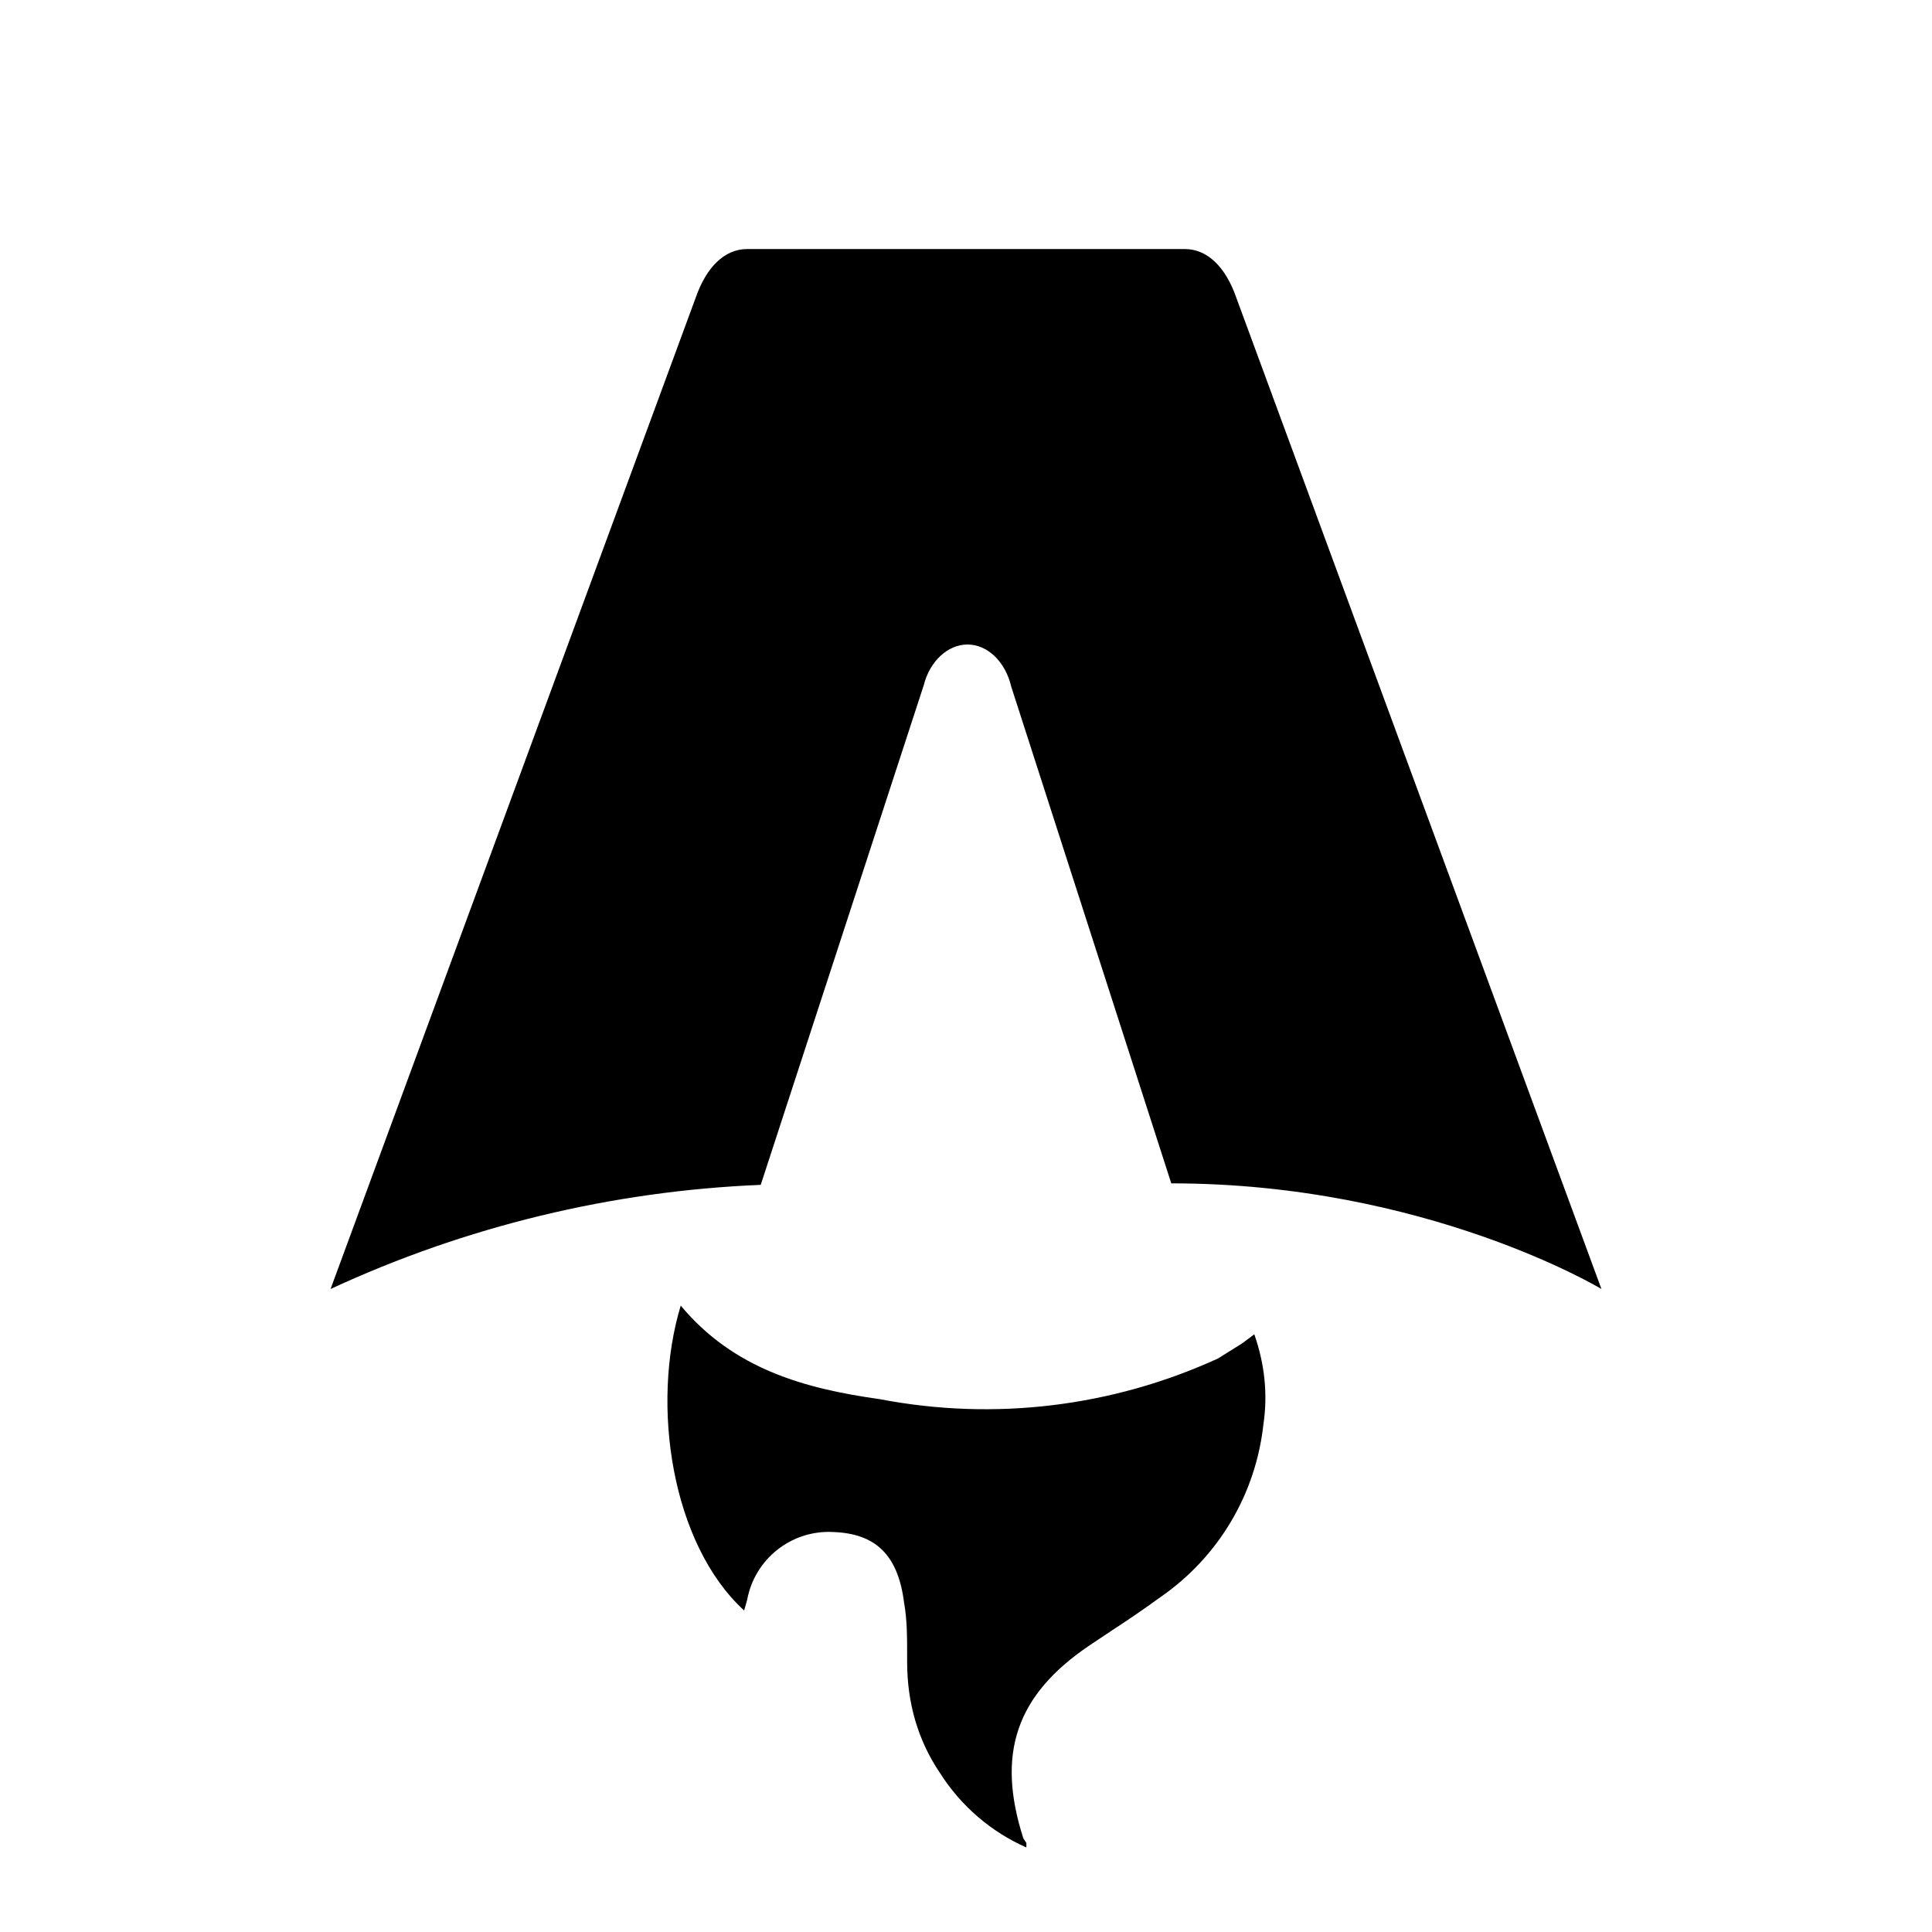
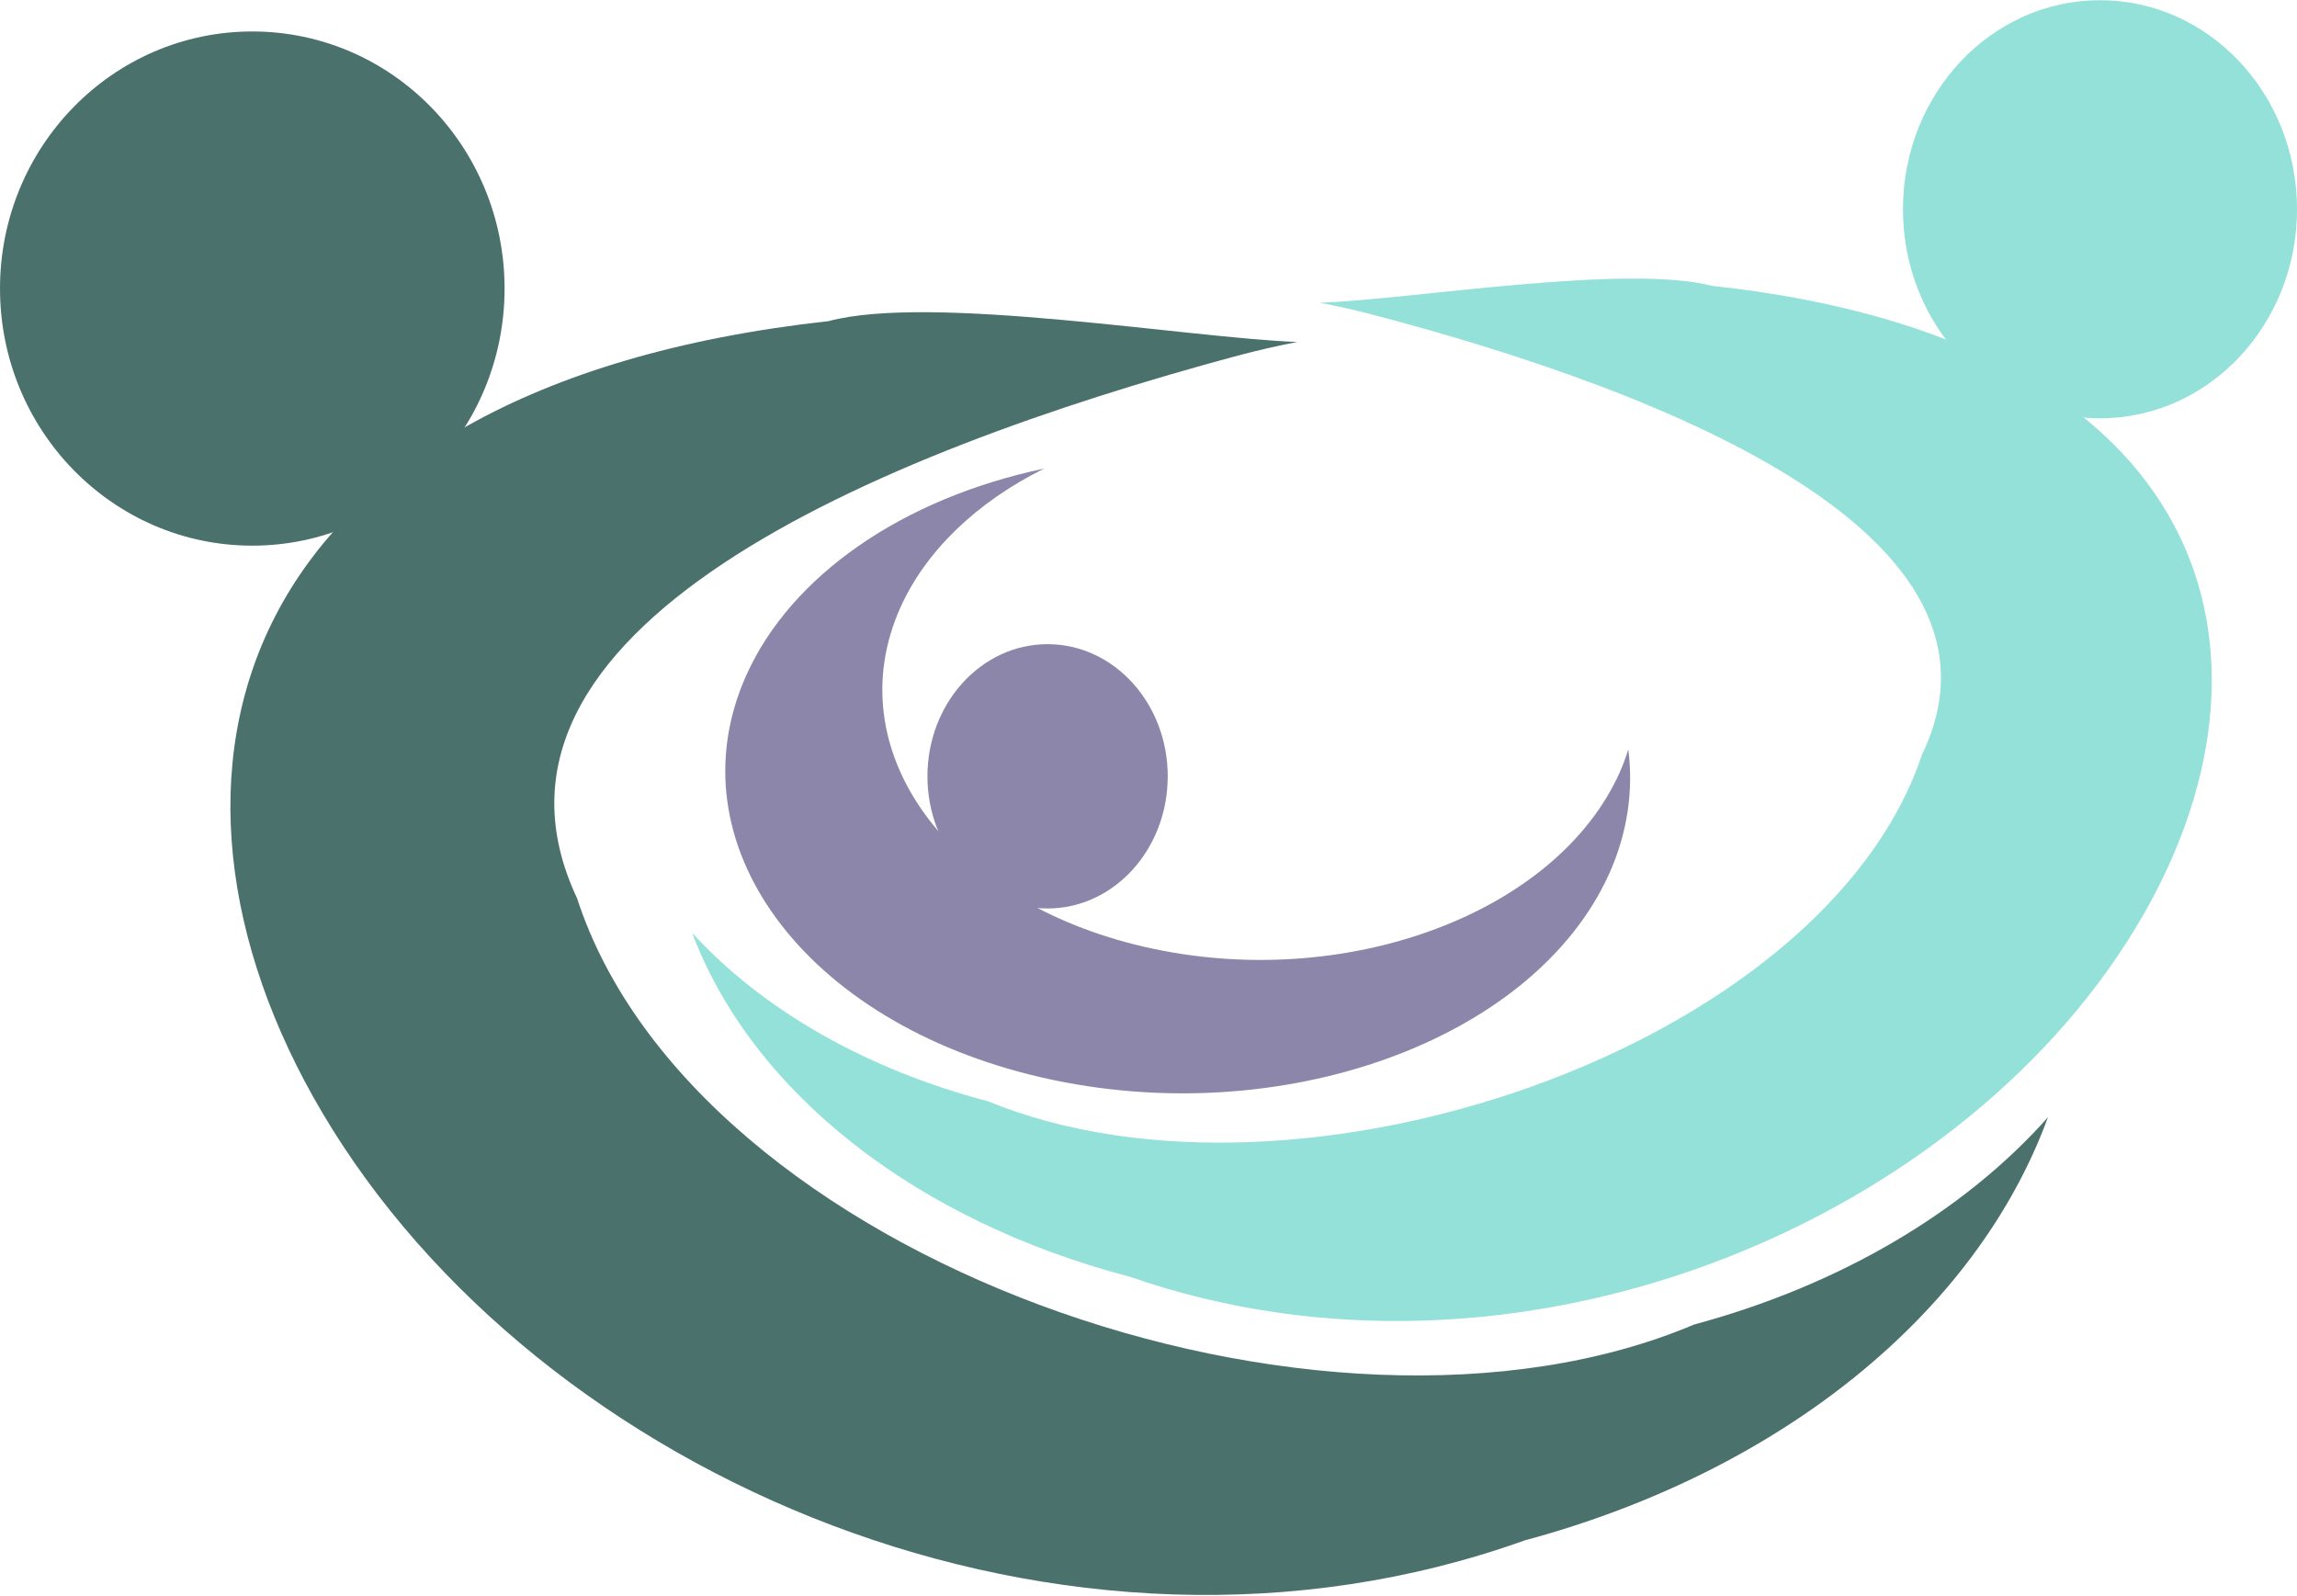
- <svg xmlns="http://www.w3.org/2000/svg" fill="none" viewBox="0 0 128 128">
-   <path d="M50.4 78.5a75.1 75.1 0 0 0-28.5 6.9l24.2-65.7c.7-2 1.9-3.2 3.4-3.2h29c1.5 0 2.7 1.2 3.4 3.2l24.2 65.7s-11.6-7-28.5-7L67 45.5c-.4-1.7-1.6-2.8-2.9-2.8-1.3 0-2.5 1.1-2.9 2.7L50.4 78.5Zm-1.1 28.2Zm-4.2-20.2c-2 6.6-.6 15.8 4.2 20.2a17.5 17.5 0 0 1 .2-.7 5.5 5.5 0 0 1 5.7-4.5c2.8.1 4.3 1.5 4.7 4.7.2 1.1.2 2.3.2 3.5v.4c0 2.7.7 5.2 2.2 7.4a13 13 0 0 0 5.7 4.9v-.3l-.2-.3c-1.8-5.6-.5-9.5 4.4-12.8l1.5-1a73 73 0 0 0 3.2-2.2 16 16 0 0 0 6.8-11.4c.3-2 .1-4-.6-6l-.8.6-1.6 1a37 37 0 0 1-22.4 2.7c-5-.7-9.7-2-13.2-6.2Z" />
-   <style>
-         path { fill: #000; }
-     </style>
+ <svg xmlns="http://www.w3.org/2000/svg" width="50.4" height="35" viewBox="0 0 174.405 121.081" version="1.1" id="svg5">
+   <defs id="defs2">
+     <clipPath clipPathUnits="userSpaceOnUse" id="clipPath20072">
+       <rect style="fill:#f4f4f9" id="rect20074" width="187.709" height="139.929" x="21.452" y="86.297" />
+     </clipPath>
+     <clipPath clipPathUnits="userSpaceOnUse" id="clipPath20076">
+       <rect style="fill:#f4f4f9" id="rect20078" width="187.709" height="139.929" x="21.452" y="86.297" />
+     </clipPath>
+     <clipPath clipPathUnits="userSpaceOnUse" id="clipPath20080">
+       <rect style="fill:#f4f4f9" id="rect20082" width="187.709" height="139.929" x="21.452" y="86.297" />
+     </clipPath>
+     <clipPath clipPathUnits="userSpaceOnUse" id="clipPath20084">
+       <rect style="fill:#f4f4f9" id="rect20086" width="187.709" height="139.929" x="21.452" y="86.297" />
+     </clipPath>
+     <clipPath clipPathUnits="userSpaceOnUse" id="clipPath20158">
+       <rect style="opacity:0.5;fill:#000080;stroke-width:1.01" id="rect20160" width="191.122" height="144.317" x="19.502" y="85.322" />
+     </clipPath>
+     <clipPath clipPathUnits="userSpaceOnUse" id="clipPath20162">
+       <rect style="opacity:0.5;fill:#000080;stroke-width:1.01" id="rect20164" width="191.122" height="144.317" x="19.502" y="85.322" />
+     </clipPath>
+     <clipPath clipPathUnits="userSpaceOnUse" id="clipPath20166">
+       <rect style="opacity:0.5;fill:#000080;stroke-width:1.01" id="rect20168" width="191.122" height="144.317" x="19.502" y="85.322" />
+     </clipPath>
+     <clipPath clipPathUnits="userSpaceOnUse" id="clipPath20170">
+       <rect style="opacity:0.5;fill:#000080;stroke-width:1.01" id="rect20172" width="191.122" height="144.317" x="19.502" y="85.322" />
+     </clipPath>
+     <clipPath clipPathUnits="userSpaceOnUse" id="clipPath20174">
+       <rect style="opacity:0.5;fill:#000080;stroke-width:1.01" id="rect20176" width="191.122" height="144.317" x="19.502" y="85.322" />
+     </clipPath>
+     <clipPath clipPathUnits="userSpaceOnUse" id="clipPath20178">
+       <rect style="opacity:0.5;fill:#000080;stroke-width:1.01" id="rect20180" width="191.122" height="144.317" x="19.502" y="85.322" />
+     </clipPath>
+   </defs>
+   <g id="layer4" transform="translate(-28.09459,-95.22973)" />
+   <g id="layer2" transform="translate(-28.09459,-95.22973)">
+     <g id="layer1" />
+     <ellipse style="fill:#8c86aa;fill-opacity:1;stroke-width:0.265" id="path4204" cx="107.635" cy="154.155" rx="9.122" ry="10.034" clip-path="url(#clipPath20178)" />
+   </g>
+   <g id="layer3" transform="translate(-28.09459,-95.22973)">
+     <path id="path1970" style="fill:#8c86aa;fill-opacity:1;stroke-width:0.167" d="m 107.205,177.023 a 34.356,24.22 0.832 0 0 43.088,-15.51 34.356,24.22 0.832 0 0 1.435,-9.402 28.673,20.495 0.049 0 1 -0.653,1.748 28.673,20.495 0.049 0 1 -36.053,13.251 28.673,20.495 0.049 0 1 -18.559,-25.778 28.673,20.495 0.049 0 1 10.909,-10.542 34.356,24.22 0.832 0 0 -22.613,15.691 34.356,24.22 0.832 0 0 22.446,30.543 z" clip-path="url(#clipPath20174)" />
+     <path id="path1871" style="fill:#93e1d8;fill-opacity:1;stroke-width:0.26" d="m 190.208,165.732 c 12.576,-20.694 6.039,-44.72 -32.145,-48.817 -6.518,-1.696 -22.865,1.042 -29.758,1.285 1.27,0.24 2.526,0.519 3.763,0.838 23.177,6.058 49.949,16.975 41.952,33.485 -7.425,22.216 -47.371,35.979 -70.909,26.304 -9.191,-2.409 -17.083,-6.902 -22.464,-12.788 4.555,12.1 16.971,21.857 33.222,26.108 29.184,10.157 62.619,-3.841 76.338,-26.416 z" clip-path="url(#clipPath20170)" />
+     <ellipse style="fill:#93e1d8;fill-opacity:1;stroke-width:0.244" id="path4208" cx="187.541" cy="111.101" rx="14.959" ry="15.872" clip-path="url(#clipPath20166)" />
+     <ellipse style="fill:#4A716C;fill-opacity:1;stroke-width:0.307" id="path4208-1" cx="47.25" cy="117.122" rx="19.155" ry="19.52" clip-path="url(#clipPath20162)" />
+     <path id="path7937" style="fill:#4A716C;fill-opacity:1;stroke-width:0.315" d="m 52.549,179.665 c -15.041,-25.464 -7.224,-55.027 38.447,-60.069 7.795,-2.087 27.348,1.282 35.592,1.581 -1.519,0.295 -3.021,0.639 -4.501,1.032 -27.721,7.455 -59.742,20.887 -50.178,41.203 8.881,27.337 56.658,44.272 84.812,32.367 10.993,-2.965 20.433,-8.493 26.868,-15.735 -5.449,14.888 -20.299,26.895 -39.735,32.126 -34.905,12.499 -74.897,-4.727 -91.305,-32.505 z" clip-path="url(#clipPath20158)" />
+   </g>
</svg>
